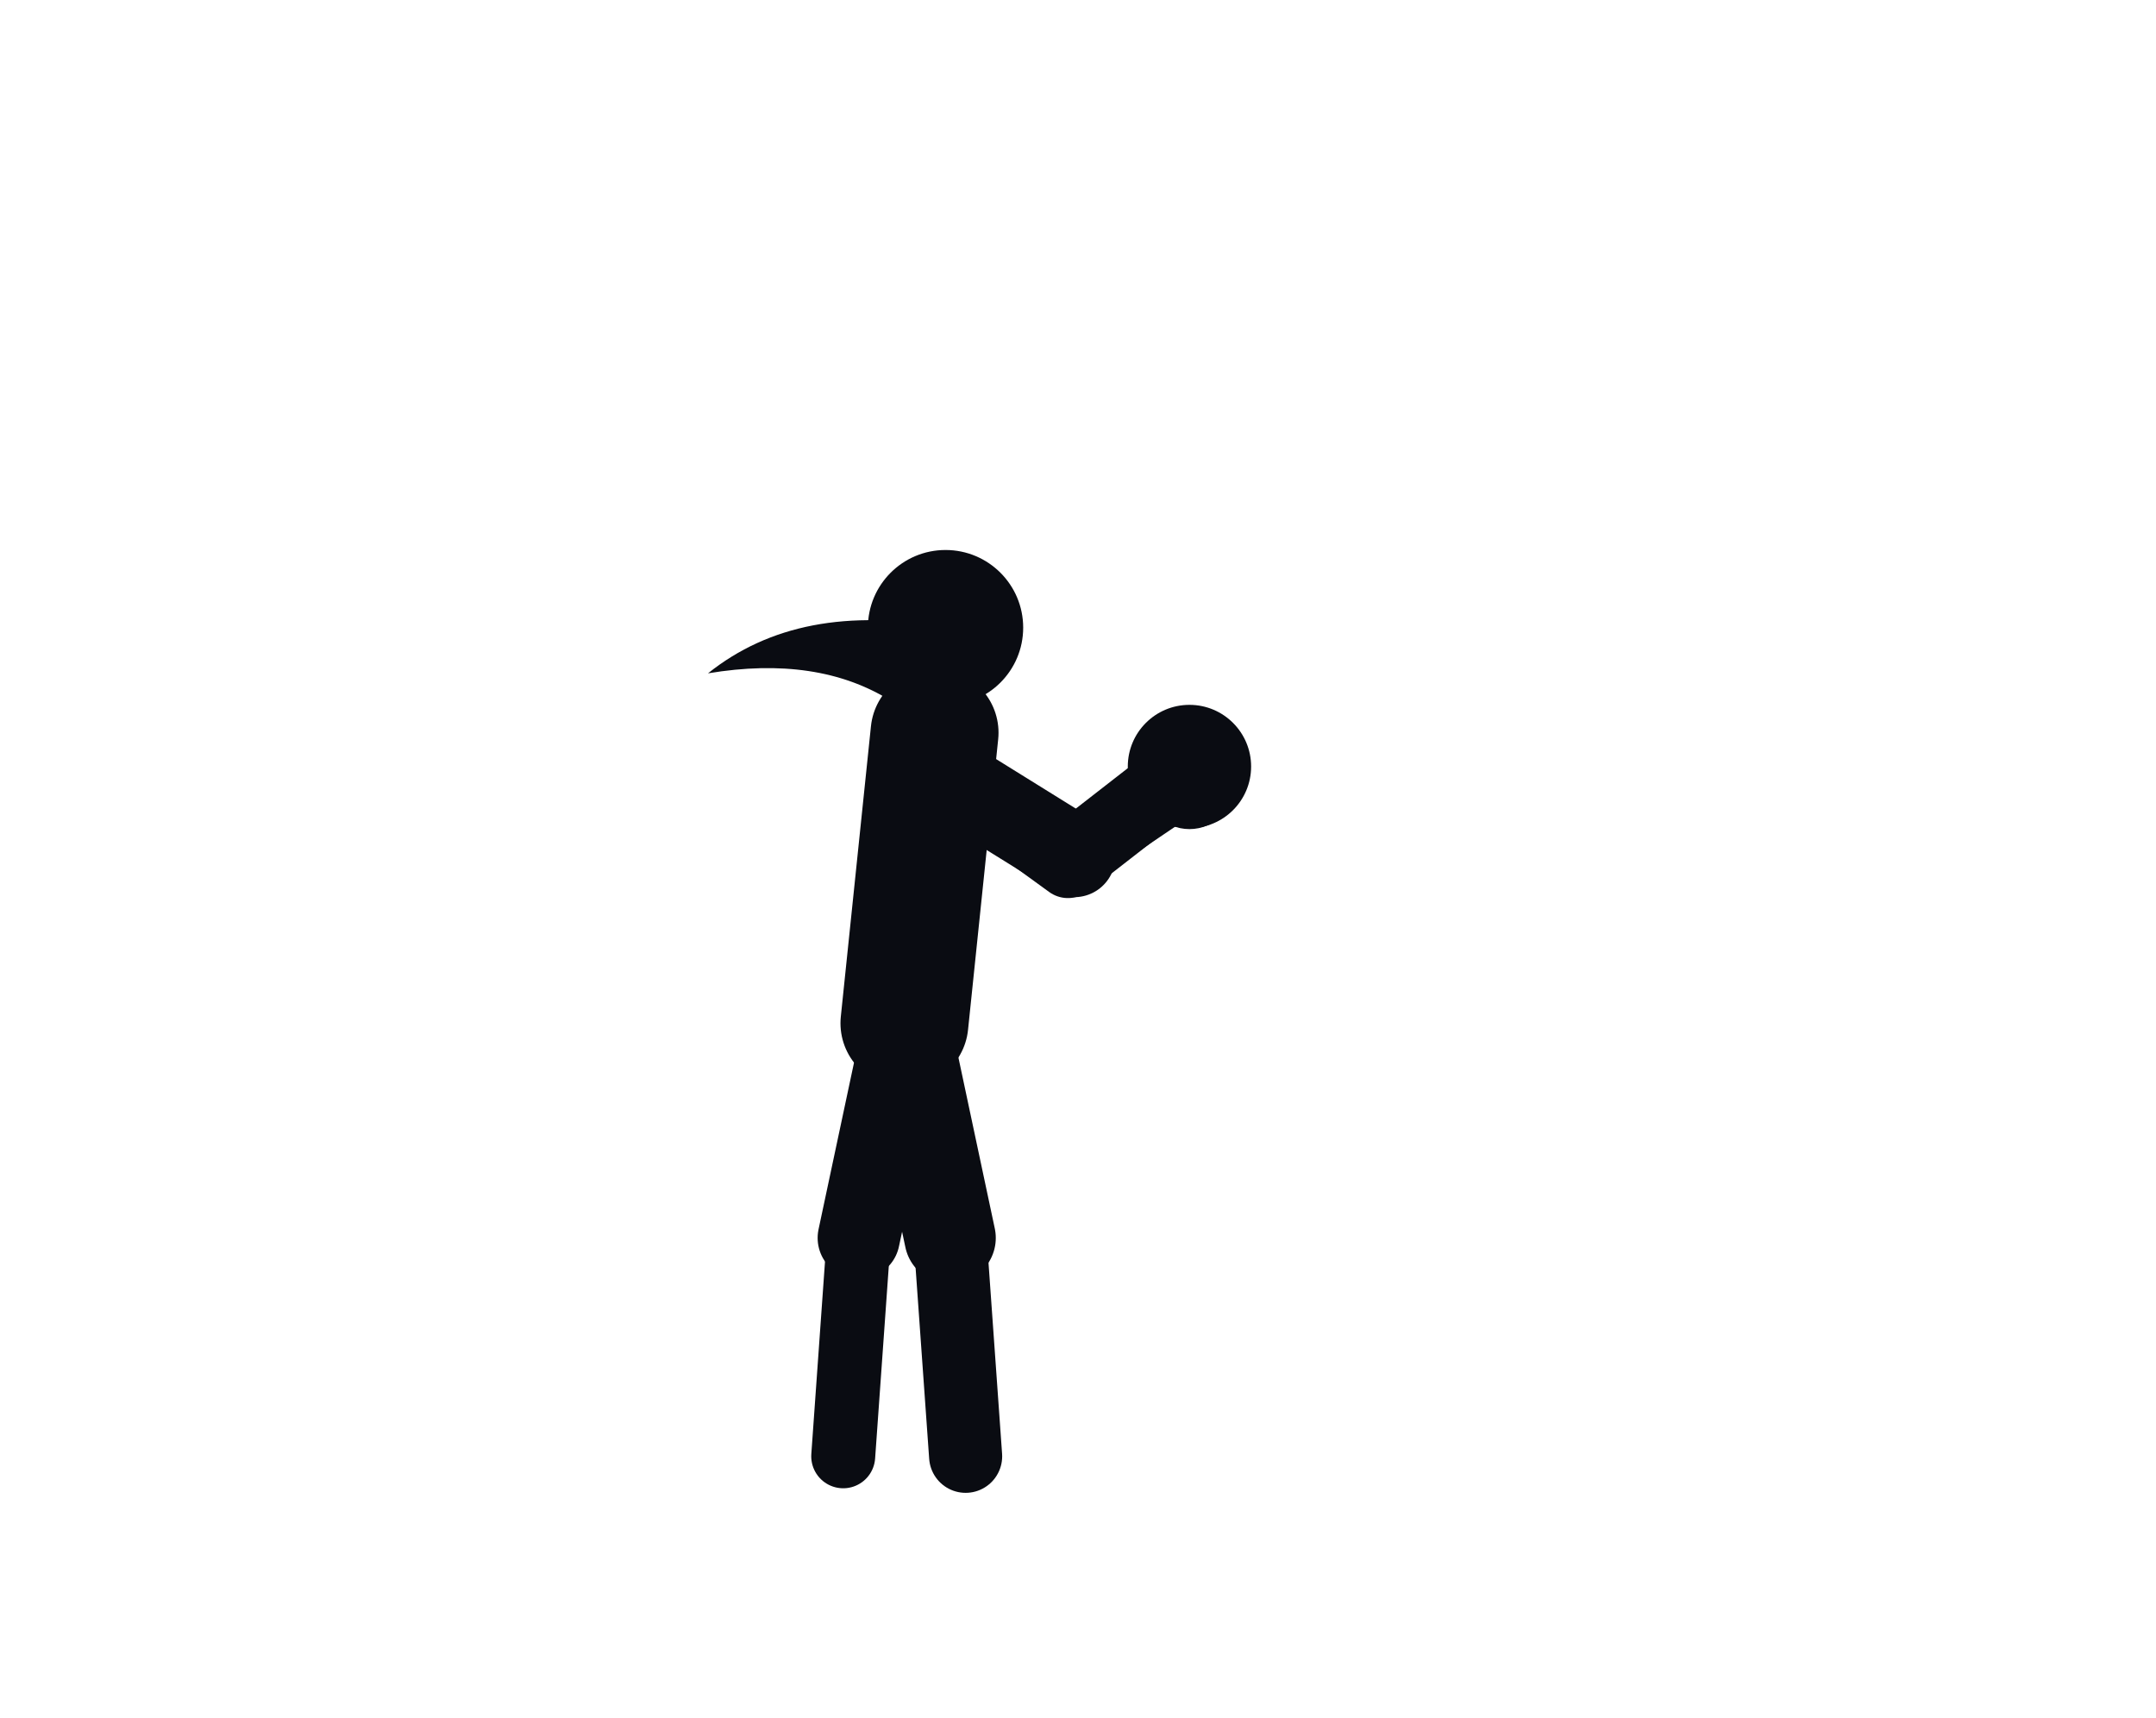
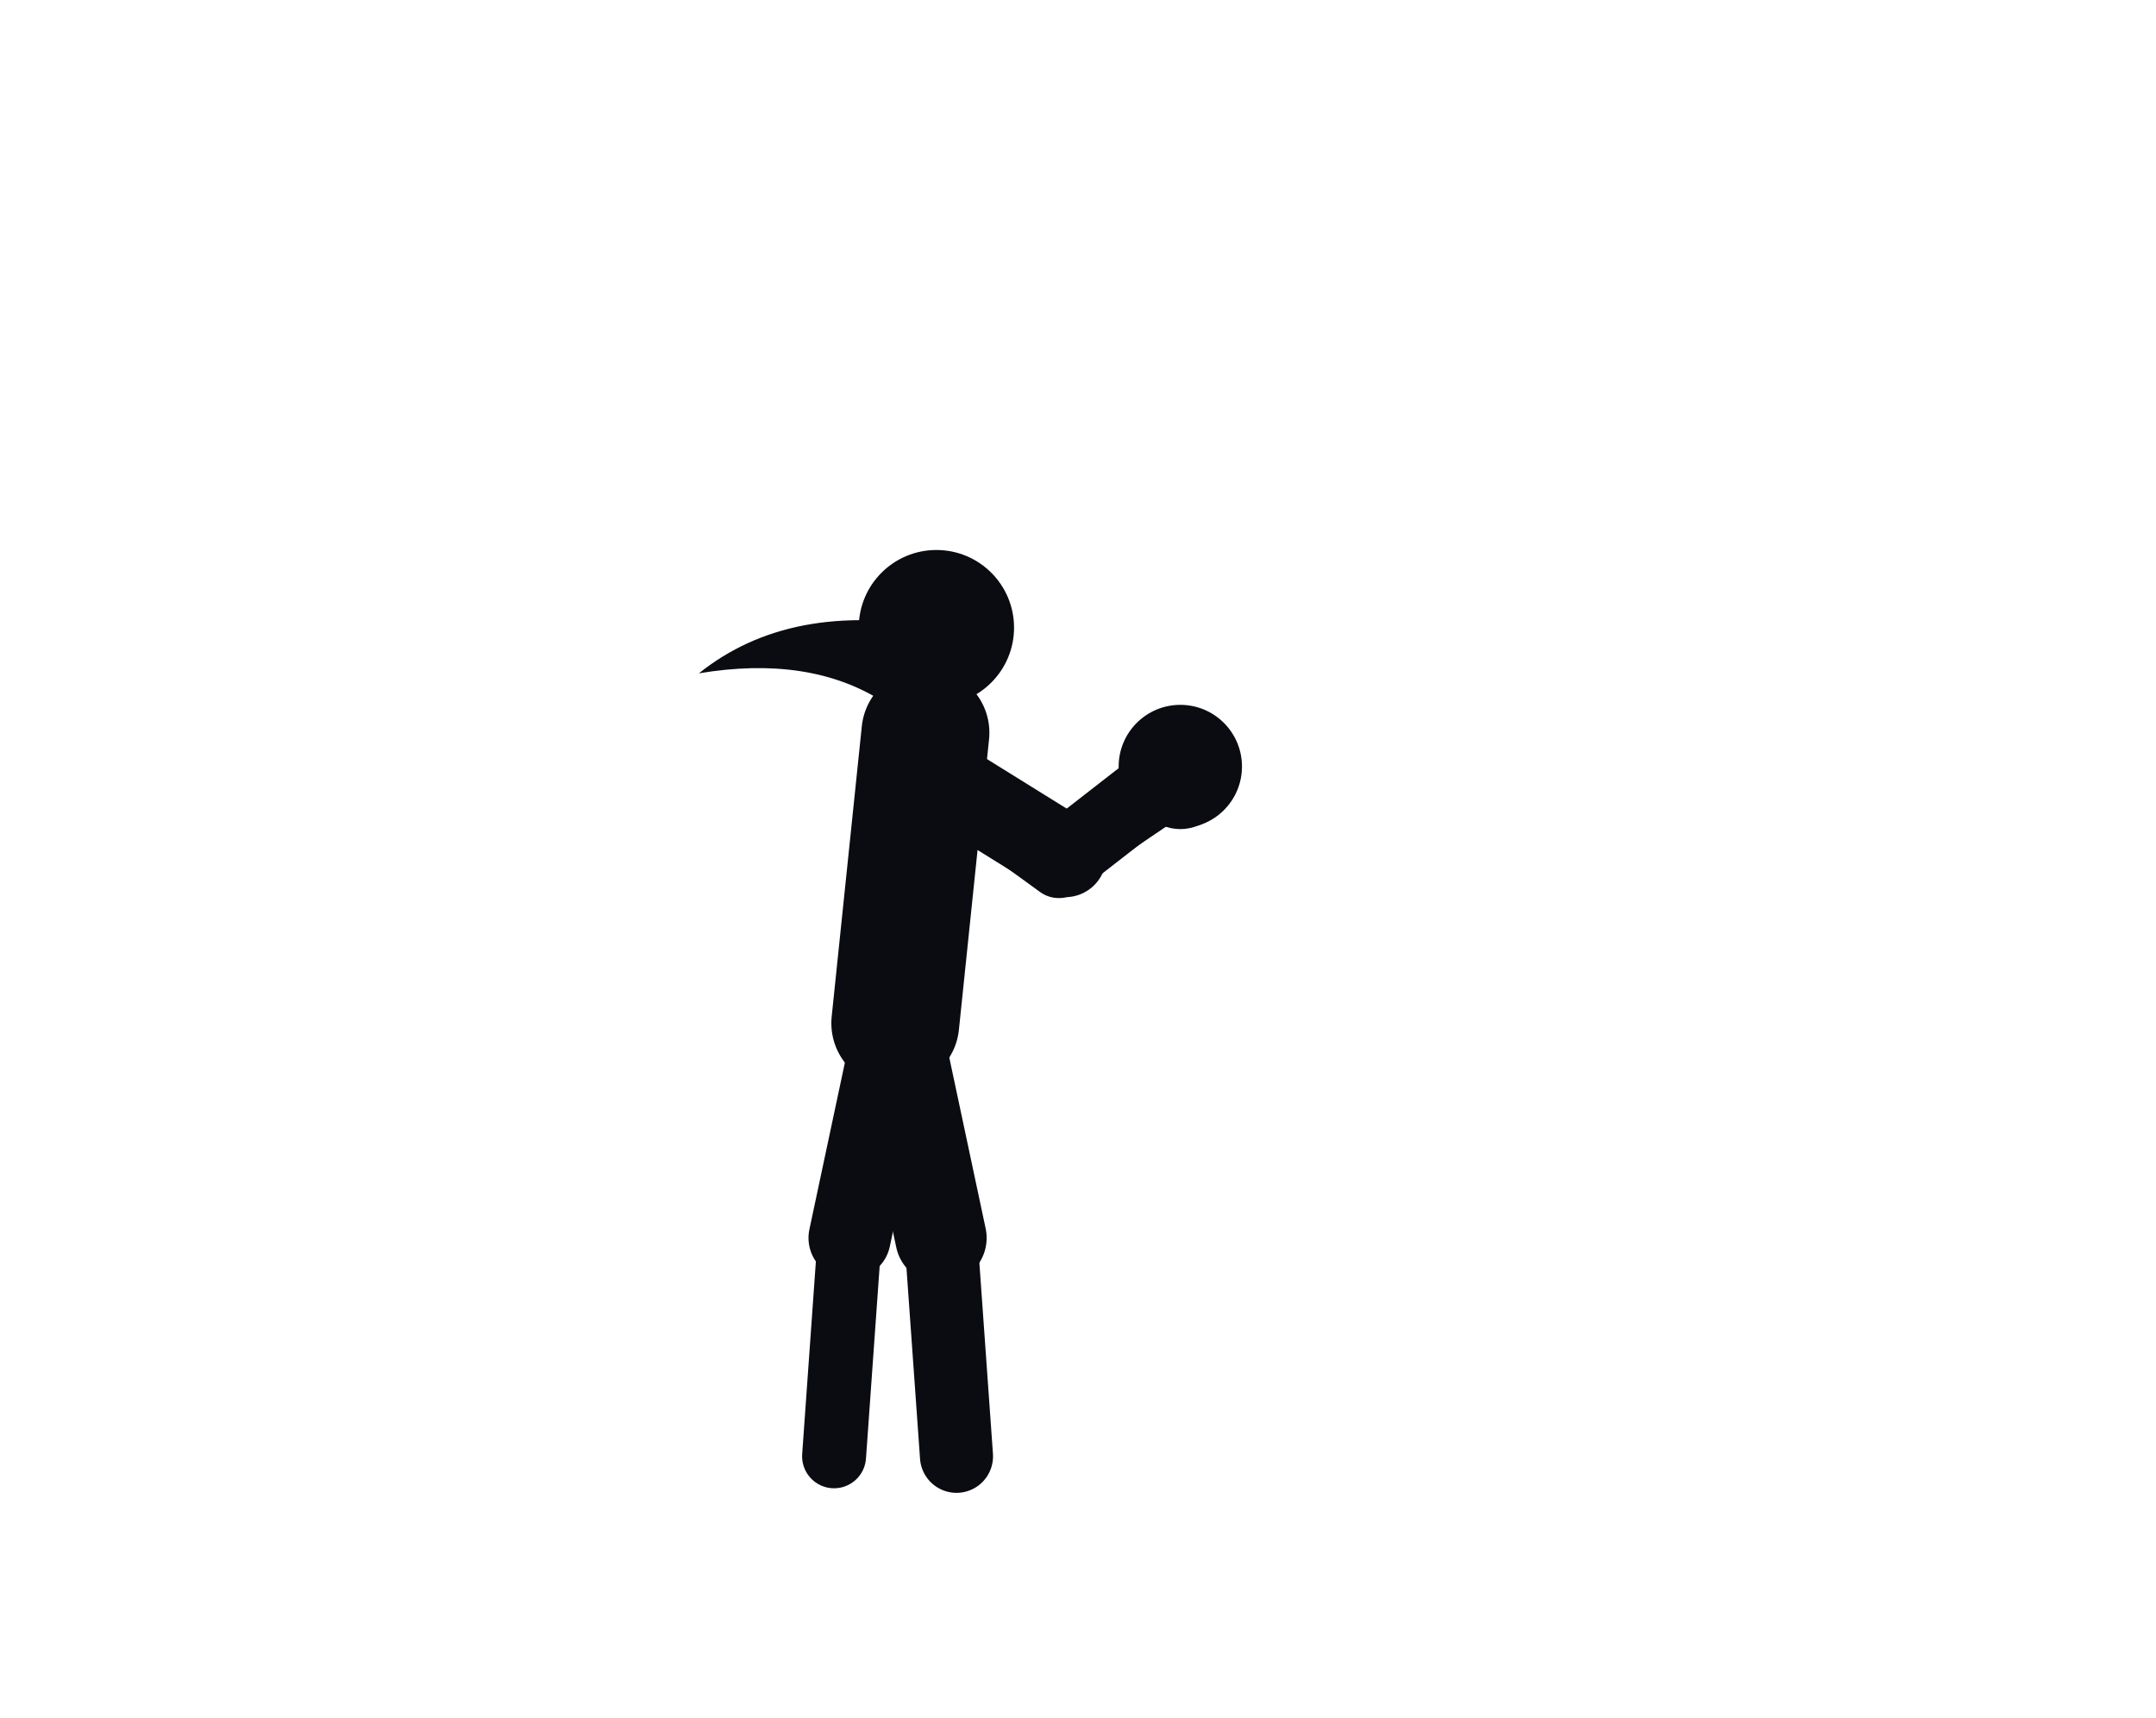
<svg xmlns="http://www.w3.org/2000/svg" viewBox="-52 -20 236 188" width="236" height="188">
-   <line x1="47.0" y1="92.0" x2="42.0" y2="115.5" stroke="#0a0c12" stroke-width="9" stroke-linecap="round" />
-   <line x1="42.0" y1="115.5" x2="40.3" y2="139.4" stroke="#0a0c12" stroke-width="7" stroke-linecap="round" />
-   <line x1="50.3" y1="64.2" x2="64.9" y2="74.8" stroke="#0a0c12" stroke-width="7" stroke-linecap="round" />
-   <line x1="64.9" y1="74.8" x2="78.2" y2="65.8" stroke="#0a0c12" stroke-width="6" stroke-linecap="round" />
-   <circle cx="78.2" cy="65.8" r="4.95" fill="#0a0c12" />
-   <line x1="47.0" y1="92.0" x2="50.3" y2="60.2" stroke="#0a0c12" stroke-width="14" stroke-linecap="round" />
-   <circle cx="51.5" cy="48.7" r="8.5" fill="#0a0c12" />
-   <path d="M 51.5 48.7 q -16 -3 -26 5 q 12 -2 20 3 z" fill="#0a0c12" />
-   <line x1="47.0" y1="92.0" x2="52.0" y2="115.5" stroke="#0a0c12" stroke-width="10" stroke-linecap="round" />
-   <line x1="52.0" y1="115.5" x2="53.7" y2="139.4" stroke="#0a0c12" stroke-width="8" stroke-linecap="round" />
-   <line x1="50.3" y1="64.2" x2="65.6" y2="73.7" stroke="#0a0c12" stroke-width="9" stroke-linecap="round" />
-   <line x1="65.6" y1="73.7" x2="78.2" y2="63.9" stroke="#0a0c12" stroke-width="8" stroke-linecap="round" />
-   <circle cx="78.2" cy="63.9" r="6.75" fill="#0a0c12" />
+   <line x1="46.0" y1="92.0" x2="41.0" y2="115.5" stroke="#0a0c12" stroke-width="9" stroke-linecap="round" />
+   <line x1="41.0" y1="115.5" x2="39.3" y2="139.4" stroke="#0a0c12" stroke-width="7" stroke-linecap="round" />
+   <line x1="49.3" y1="64.2" x2="63.9" y2="74.8" stroke="#0a0c12" stroke-width="7" stroke-linecap="round" />
+   <line x1="63.9" y1="74.8" x2="77.2" y2="65.8" stroke="#0a0c12" stroke-width="6" stroke-linecap="round" />
+   <circle cx="77.2" cy="65.8" r="4.95" fill="#0a0c12" />
+   <line x1="46.0" y1="92.0" x2="49.3" y2="60.2" stroke="#0a0c12" stroke-width="14" stroke-linecap="round" />
+   <circle cx="50.5" cy="48.7" r="8.5" fill="#0a0c12" />
+   <path d="M 50.5 48.7 q -16 -3 -26 5 q 12 -2 20 3 z" fill="#0a0c12" />
+   <line x1="46.0" y1="92.0" x2="51.0" y2="115.5" stroke="#0a0c12" stroke-width="10" stroke-linecap="round" />
+   <line x1="51.0" y1="115.5" x2="52.7" y2="139.4" stroke="#0a0c12" stroke-width="8" stroke-linecap="round" />
+   <line x1="49.3" y1="64.2" x2="64.6" y2="73.7" stroke="#0a0c12" stroke-width="9" stroke-linecap="round" />
+   <line x1="64.6" y1="73.7" x2="77.2" y2="63.9" stroke="#0a0c12" stroke-width="8" stroke-linecap="round" />
+   <circle cx="77.2" cy="63.9" r="6.75" fill="#0a0c12" />
</svg>
